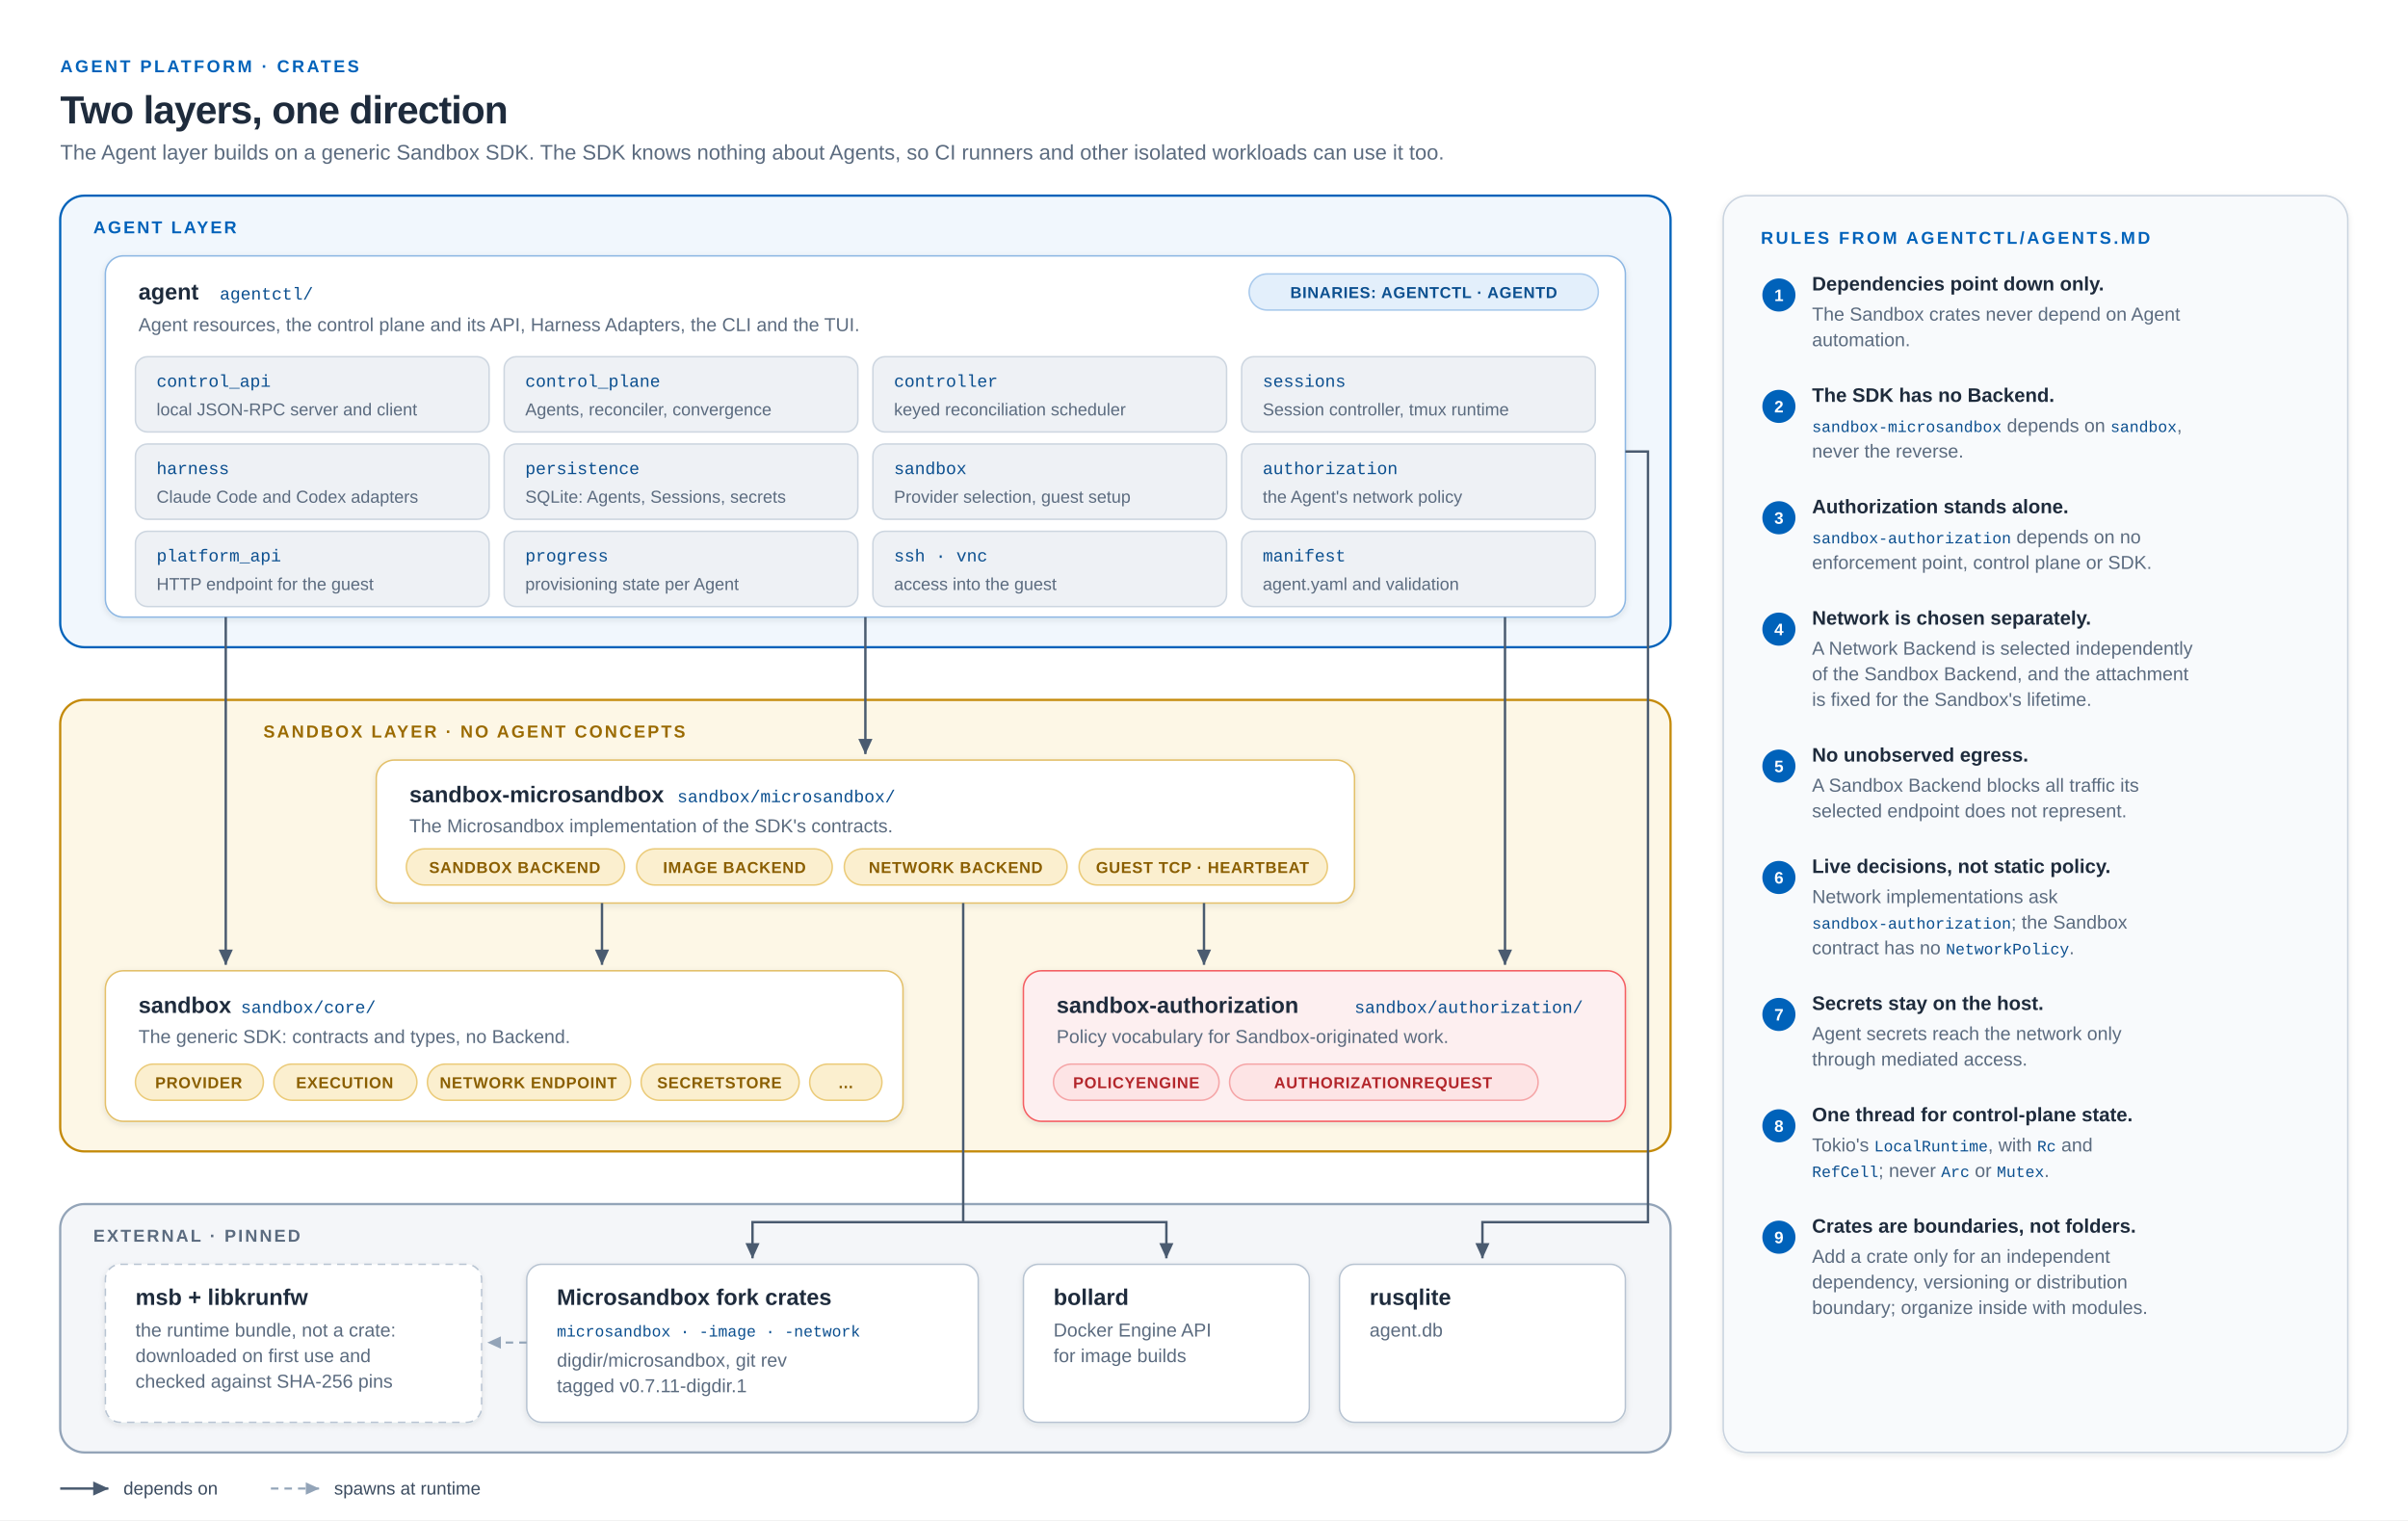
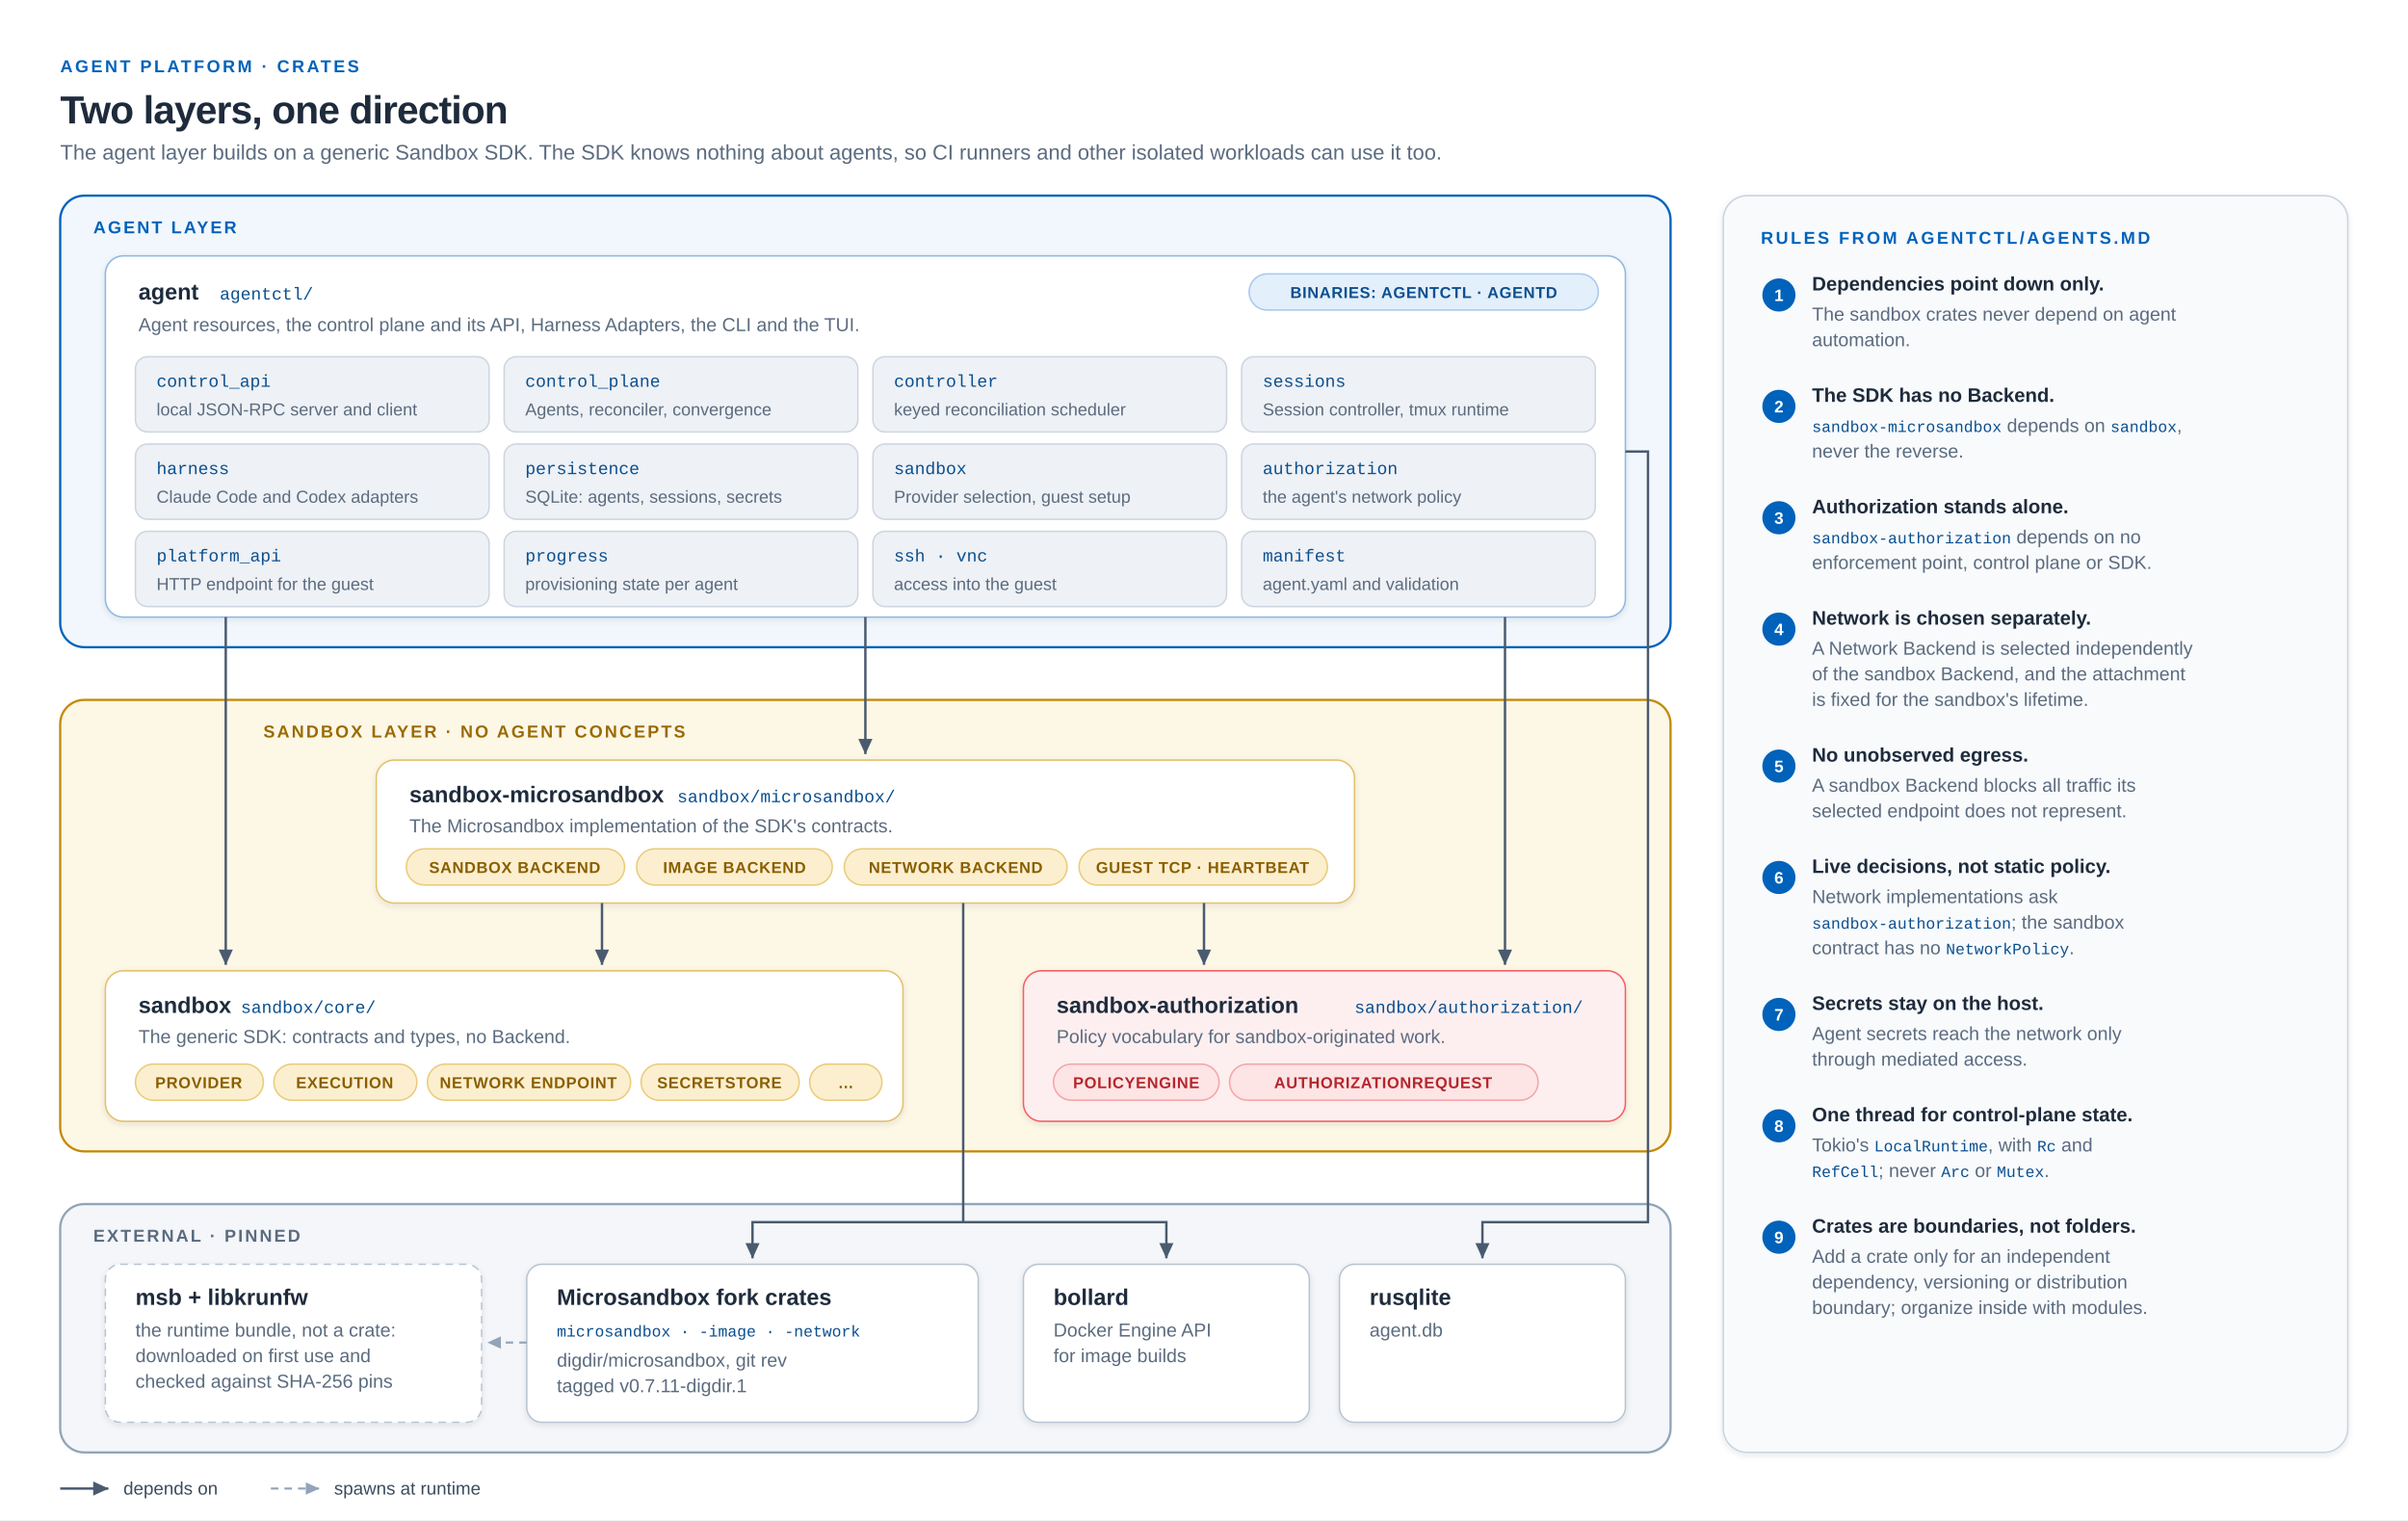
<svg xmlns="http://www.w3.org/2000/svg" viewBox="0 0 1600 1010" width="1600" height="1010">
  <style>
/* The same stylesheet is in every diagram; change it in all of them. Colours follow the Digdir palette used by the slides.
   Arial and its metric twins (Helvetica, Liberation Sans) render text at the same width everywhere. */
svg { font-family: Arial, Helvetica, "Liberation Sans", sans-serif; color: #1e2b3c; }
.canvas { fill: #ffffff; }
.mono, .code, .code-sm { font-family: Menlo, Consolas, "Liberation Mono", monospace; }

/* Text */
.title { font-size: 26px; font-weight: 700; fill: #1e2b3c; letter-spacing: -0.02em; }
.subtitle { font-size: 14px; fill: #5b6b7f; }
.kicker { font-size: 11.5px; font-weight: 650; letter-spacing: 0.14em; fill: #0062ba; }
.zone-label { font-size: 11.5px; font-weight: 650; letter-spacing: 0.12em; }
.h { font-size: 15px; font-weight: 650; fill: #1e2b3c; }
.h-sm { font-size: 13px; font-weight: 650; fill: #1e2b3c; }
.s { font-size: 12.5px; fill: #5b6b7f; }
.s-sm { font-size: 11.5px; fill: #5b6b7f; }
.code { font-size: 11.5px; font-weight: 500; fill: #0b4f8f; }
.code-sm { font-size: 10.5px; font-weight: 500; fill: #0b4f8f; }
.label { font-size: 11.5px; font-weight: 550; fill: #3b4b5f; }
.label-bg { fill: #ffffff; }
.step { font-size: 11px; font-weight: 700; fill: #ffffff; }
.legend { font-size: 12px; fill: #3b4b5f; }

/* Zones: trust domains and process boundaries */
.zone { stroke-width: 1.5; }
.zone-host { fill: #f1f7fd; stroke: #0062ba; }
.zone-host-label { fill: #0062ba; }
.zone-sandbox { fill: #fdf7e6; stroke: #c48a0a; stroke-dasharray: 7 5; }
.zone-sandbox-label { fill: #9a6a00; }
.zone-ext { fill: #f4f6f9; stroke: #93a4b8; }
.zone-ext-label { fill: #5b6b7f; }
.zone-proc { fill: #ffffff; fill-opacity: 0.6; stroke: #7d9bbd; stroke-dasharray: 3 4; }
.zone-proc-label { fill: #4a6585; }

/* Boxes */
.box { fill: #ffffff; stroke: #c9d3df; stroke-width: 1; filter: url(#shadow); }
.box-host { fill: #ffffff; stroke: #8db7e3; }
.box-sandbox { fill: #ffffff; stroke: #e3c06a; }
.box-session { fill: #edf8f2; stroke: #3fb27f; }
.box-secret { fill: #fdeff0; stroke: #f45f63; }
.box-ext { fill: #ffffff; stroke: #b8c4d2; }
.box-accent { fill: #0062ba; stroke: #0062ba; }
.box-accent-text { fill: #ffffff; }
.box-accent-sub { fill: #cfe3f7; }
.store { fill: #ffffff; stroke: #8db7e3; stroke-width: 1; }

/* Small rounded tags */
.tag { stroke-width: 1; }
.tag-blue { fill: #e3effb; stroke: #a8c9ec; }
.tag-amber { fill: #fbefcf; stroke: #ebcb7a; }
.tag-coral { fill: #fde4e5; stroke: #f5a5a7; }
.tag-green { fill: #dcf3e7; stroke: #96d6b6; }
.tag-gray { fill: #eef1f5; stroke: #cdd6e0; }
.tag-text { font-size: 10.5px; font-weight: 600; letter-spacing: 0.04em; }
.tag-text-blue { fill: #0b4f8f; }
.tag-text-amber { fill: #8a5e00; }
.tag-text-coral { fill: #b3262b; }
.tag-text-green { fill: #1f7a52; }
.tag-text-gray { fill: #4a5b70; }

/* Edges */
.edge { fill: none; stroke: #4a5b70; stroke-width: 1.6; }
.edge-blue { fill: none; stroke: #0062ba; stroke-width: 1.8; }
.edge-coral { fill: none; stroke: #e0474c; stroke-width: 1.8; }
.edge-green { fill: none; stroke: #2e9467; stroke-width: 1.8; }
.edge-amber { fill: none; stroke: #c48a0a; stroke-width: 1.8; }
.edge-muted { fill: none; stroke: #93a4b8; stroke-width: 1.4; stroke-dasharray: 5 4; }
.dashed { stroke-dasharray: 6 4; }
.blocked { fill: none; stroke: #e0474c; stroke-width: 1.8; stroke-dasharray: 2 4; }

/* Step badges for sequences */
.badge { fill: #0062ba; }
.badge-coral { fill: #e0474c; }
.lifeline { stroke: #b8c4d2; stroke-width: 1.2; stroke-dasharray: 4 5; }
.activation { fill: #e3effb; stroke: #8db7e3; }
.divider { stroke: #dfe5ec; stroke-width: 1; }
</style>
  <defs>
    <filter id="shadow" x="-10%" y="-10%" width="120%" height="140%">
      <feDropShadow dx="0" dy="1.5" stdDeviation="2" flood-color="#1e2b3c" flood-opacity="0.10" />
    </filter>
    <marker id="arrow" viewBox="0 0 10 10" refX="9" refY="5" markerWidth="7" markerHeight="7" orient="auto-start-reverse">
      <path d="M0,0.8 L9.2,5 L0,9.2 Z" fill="#4a5b70" />
    </marker>
    <marker id="arrow-blue" viewBox="0 0 10 10" refX="9" refY="5" markerWidth="7" markerHeight="7" orient="auto-start-reverse">
      <path d="M0,0.8 L9.2,5 L0,9.2 Z" fill="#0062ba" />
    </marker>
    <marker id="arrow-coral" viewBox="0 0 10 10" refX="9" refY="5" markerWidth="7" markerHeight="7" orient="auto-start-reverse">
      <path d="M0,0.8 L9.2,5 L0,9.2 Z" fill="#e0474c" />
    </marker>
    <marker id="arrow-green" viewBox="0 0 10 10" refX="9" refY="5" markerWidth="7" markerHeight="7" orient="auto-start-reverse">
      <path d="M0,0.8 L9.2,5 L0,9.2 Z" fill="#2e9467" />
    </marker>
    <marker id="arrow-amber" viewBox="0 0 10 10" refX="9" refY="5" markerWidth="7" markerHeight="7" orient="auto-start-reverse">
      <path d="M0,0.8 L9.2,5 L0,9.2 Z" fill="#c48a0a" />
    </marker>
    <marker id="arrow-muted" viewBox="0 0 10 10" refX="9" refY="5" markerWidth="7" markerHeight="7" orient="auto-start-reverse">
      <path d="M0,0.8 L9.2,5 L0,9.2 Z" fill="#93a4b8" />
    </marker>
    <marker id="stop" viewBox="0 0 12 12" refX="6" refY="6" markerWidth="11" markerHeight="11">
      <path d="M2,2 L10,10 M10,2 L2,10" stroke="#e0474c" stroke-width="2.4" stroke-linecap="round" />
    </marker>
  </defs>
  <rect class="canvas" width="1600" height="1010" />
  <text class="kicker" x="40" y="48">AGENT PLATFORM · CRATES</text>
  <text class="title" x="40" y="82">Two layers, one direction</text>
-   <text class="subtitle" x="40" y="106">The Agent layer builds on a generic Sandbox SDK. The SDK knows nothing about Agents, so CI runners and other isolated workloads can use it too.</text>
+   <text class="subtitle" x="40" y="106">The agent layer builds on a generic Sandbox SDK. The SDK knows nothing about agents, so CI runners and other isolated workloads can use it too.</text>
  <rect class="zone zone-host" x="40" y="130" width="1070" height="300" rx="16" />
  <text class="zone-label zone-host-label" x="62" y="155">AGENT LAYER</text>
  <rect class="box box-host" x="70" y="170" width="1010" height="240" rx="12" />
  <text class="h" x="92" y="199">agent</text>
  <text class="code" x="146" y="199">agentctl/</text>
  <rect class="tag tag-blue" x="830" y="182" width="232" height="24" rx="12" />
  <text class="tag-text tag-text-blue" x="946" y="198" text-anchor="middle">BINARIES: AGENTCTL · AGENTD</text>
  <text class="s" x="92" y="220">Agent resources, the control plane and its API, Harness Adapters, the CLI and the TUI.</text>
  <g>
    <rect class="tag tag-gray" x="90" y="237" width="235" height="50" rx="8" />
    <text class="code" x="104" y="257">control_api</text>
    <text class="s-sm" x="104" y="276">local JSON-RPC server and client</text>
    <rect class="tag tag-gray" x="335" y="237" width="235" height="50" rx="8" />
    <text class="code" x="349" y="257">control_plane</text>
    <text class="s-sm" x="349" y="276">Agents, reconciler, convergence</text>
    <rect class="tag tag-gray" x="580" y="237" width="235" height="50" rx="8" />
    <text class="code" x="594" y="257">controller</text>
    <text class="s-sm" x="594" y="276">keyed reconciliation scheduler</text>
    <rect class="tag tag-gray" x="825" y="237" width="235" height="50" rx="8" />
    <text class="code" x="839" y="257">sessions</text>
    <text class="s-sm" x="839" y="276">Session controller, tmux runtime</text>
    <rect class="tag tag-gray" x="90" y="295" width="235" height="50" rx="8" />
    <text class="code" x="104" y="315">harness</text>
    <text class="s-sm" x="104" y="334">Claude Code and Codex adapters</text>
    <rect class="tag tag-gray" x="335" y="295" width="235" height="50" rx="8" />
    <text class="code" x="349" y="315">persistence</text>
-     <text class="s-sm" x="349" y="334">SQLite: Agents, Sessions, secrets</text>
+     <text class="s-sm" x="349" y="334">SQLite: agents, sessions, secrets</text>
    <rect class="tag tag-gray" x="580" y="295" width="235" height="50" rx="8" />
    <text class="code" x="594" y="315">sandbox</text>
    <text class="s-sm" x="594" y="334">Provider selection, guest setup</text>
    <rect class="tag tag-gray" x="825" y="295" width="235" height="50" rx="8" />
    <text class="code" x="839" y="315">authorization</text>
-     <text class="s-sm" x="839" y="334">the Agent's network policy</text>
+     <text class="s-sm" x="839" y="334">the agent's network policy</text>
    <rect class="tag tag-gray" x="90" y="353" width="235" height="50" rx="8" />
    <text class="code" x="104" y="373">platform_api</text>
    <text class="s-sm" x="104" y="392">HTTP endpoint for the guest</text>
    <rect class="tag tag-gray" x="335" y="353" width="235" height="50" rx="8" />
    <text class="code" x="349" y="373">progress</text>
-     <text class="s-sm" x="349" y="392">provisioning state per Agent</text>
+     <text class="s-sm" x="349" y="392">provisioning state per agent</text>
    <rect class="tag tag-gray" x="580" y="353" width="235" height="50" rx="8" />
    <text class="code" x="594" y="373">ssh · vnc</text>
    <text class="s-sm" x="594" y="392">access into the guest</text>
    <rect class="tag tag-gray" x="825" y="353" width="235" height="50" rx="8" />
    <text class="code" x="839" y="373">manifest</text>
    <text class="s-sm" x="839" y="392">agent.yaml and validation</text>
  </g>
  <rect class="zone zone-sandbox" x="40" y="465" width="1070" height="300" rx="16" style="stroke-dasharray:none" />
  <text class="zone-label zone-sandbox-label" x="175" y="490">SANDBOX LAYER · NO AGENT CONCEPTS</text>
  <rect class="box box-sandbox" x="250" y="505" width="650" height="95" rx="12" />
  <text class="h" x="272" y="533">sandbox-microsandbox</text>
  <text class="code" x="450" y="533">sandbox/microsandbox/</text>
  <text class="s" x="272" y="553">The Microsandbox implementation of the SDK's contracts.</text>
  <g>
    <rect class="tag tag-amber" x="270" y="564" width="145" height="24" rx="12" />
    <text class="tag-text tag-text-amber" x="342" y="580" text-anchor="middle">SANDBOX BACKEND</text>
    <rect class="tag tag-amber" x="423" y="564" width="130" height="24" rx="12" />
    <text class="tag-text tag-text-amber" x="488" y="580" text-anchor="middle">IMAGE BACKEND</text>
    <rect class="tag tag-amber" x="561" y="564" width="148" height="24" rx="12" />
    <text class="tag-text tag-text-amber" x="635" y="580" text-anchor="middle">NETWORK BACKEND</text>
    <rect class="tag tag-amber" x="717" y="564" width="165" height="24" rx="12" />
    <text class="tag-text tag-text-amber" x="799" y="580" text-anchor="middle">GUEST TCP · HEARTBEAT</text>
  </g>
  <rect class="box box-sandbox" x="70" y="645" width="530" height="100" rx="12" />
  <text class="h" x="92" y="673">sandbox</text>
  <text class="code" x="160" y="673">sandbox/core/</text>
  <text class="s" x="92" y="693">The generic SDK: contracts and types, no Backend.</text>
  <g>
    <rect class="tag tag-amber" x="90" y="707" width="85" height="24" rx="12" />
    <text class="tag-text tag-text-amber" x="132" y="723" text-anchor="middle">PROVIDER</text>
    <rect class="tag tag-amber" x="182" y="707" width="95" height="24" rx="12" />
    <text class="tag-text tag-text-amber" x="229" y="723" text-anchor="middle">EXECUTION</text>
    <rect class="tag tag-amber" x="284" y="707" width="135" height="24" rx="12" />
    <text class="tag-text tag-text-amber" x="351" y="723" text-anchor="middle">NETWORK ENDPOINT</text>
    <rect class="tag tag-amber" x="426" y="707" width="105" height="24" rx="12" />
    <text class="tag-text tag-text-amber" x="478" y="723" text-anchor="middle">SECRETSTORE</text>
    <rect class="tag tag-amber" x="538" y="707" width="48" height="24" rx="12" />
    <text class="tag-text tag-text-amber" x="562" y="723" text-anchor="middle">…</text>
  </g>
  <rect class="box box-secret" x="680" y="645" width="400" height="100" rx="12" />
  <text class="h" x="702" y="673">sandbox-authorization</text>
  <text class="code" x="900" y="673">sandbox/authorization/</text>
-   <text class="s" x="702" y="693">Policy vocabulary for Sandbox-originated work.</text>
+   <text class="s" x="702" y="693">Policy vocabulary for sandbox-originated work.</text>
  <g>
    <rect class="tag tag-coral" x="700" y="707" width="110" height="24" rx="12" />
    <text class="tag-text tag-text-coral" x="755" y="723" text-anchor="middle">POLICYENGINE</text>
    <rect class="tag tag-coral" x="817" y="707" width="205" height="24" rx="12" />
    <text class="tag-text tag-text-coral" x="919" y="723" text-anchor="middle">AUTHORIZATIONREQUEST</text>
  </g>
  <rect class="zone zone-ext" x="40" y="800" width="1070" height="165" rx="16" />
  <text class="zone-label zone-ext-label" x="62" y="825">EXTERNAL · PINNED</text>
  <rect class="box box-ext" x="70" y="840" width="250" height="105" rx="10" style="stroke-dasharray:5 4" />
  <text class="h" x="90" y="867">msb + libkrunfw</text>
  <text class="s" x="90" y="888">the runtime bundle, not a crate:</text>
  <text class="s" x="90" y="905">downloaded on first use and</text>
  <text class="s" x="90" y="922">checked against SHA-256 pins</text>
  <rect class="box box-ext" x="350" y="840" width="300" height="105" rx="10" />
  <text class="h" x="370" y="867">Microsandbox fork crates</text>
  <text class="code-sm" x="370" y="888">microsandbox · -image · -network</text>
  <text class="s" x="370" y="908">digdir/microsandbox, git rev</text>
  <text class="s" x="370" y="925">tagged v0.7.11-digdir.1</text>
  <rect class="box box-ext" x="680" y="840" width="190" height="105" rx="10" />
  <text class="h" x="700" y="867">bollard</text>
  <text class="s" x="700" y="888">Docker Engine API</text>
  <text class="s" x="700" y="905">for image builds</text>
  <rect class="box box-ext" x="890" y="840" width="190" height="105" rx="10" />
  <text class="h" x="910" y="867">rusqlite</text>
  <text class="s" x="910" y="888">agent.db</text>
  <path class="edge" d="M575,410 V501" marker-end="url(#arrow)" />
  <path class="edge" d="M150,410 V641" marker-end="url(#arrow)" />
  <path class="edge" d="M1000,410 V641" marker-end="url(#arrow)" />
  <path class="edge" d="M400,600 V641" marker-end="url(#arrow)" />
  <path class="edge" d="M800,600 V641" marker-end="url(#arrow)" />
  <path class="edge" d="M640,600 V812 H500 V836" marker-end="url(#arrow)" />
  <path class="edge" d="M640,812 H775 V836" marker-end="url(#arrow)" />
  <path class="edge" d="M1080,300 H1095 V812 H985 V836" marker-end="url(#arrow)" />
  <path class="edge-muted" d="M350,892 H324" marker-end="url(#arrow-muted)" />
  <rect class="box" x="1145" y="130" width="415" height="835" rx="16" style="fill:#f8fafc" />
  <text class="kicker" x="1170" y="162">RULES FROM AGENTCTL/AGENTS.MD</text>
  <g class="s">
    <circle class="badge" cx="1182" cy="196" r="11" />
    <text class="step" x="1182" y="200" text-anchor="middle">1</text>
    <text x="1204" y="193">
      <tspan class="h-sm">Dependencies point down only.</tspan>
    </text>
-     <text x="1204" y="213">The Sandbox crates never depend on Agent</text>
+     <text x="1204" y="213">The sandbox crates never depend on agent</text>
    <text x="1204" y="230">automation.</text>
    <circle class="badge" cx="1182" cy="270" r="11" />
    <text class="step" x="1182" y="274" text-anchor="middle">2</text>
    <text x="1204" y="267">
      <tspan class="h-sm">The SDK has no Backend.</tspan>
    </text>
    <text x="1204" y="287">
      <tspan class="code-sm">sandbox-microsandbox</tspan> depends on <tspan class="code-sm">sandbox</tspan>,</text>
    <text x="1204" y="304">never the reverse.</text>
    <circle class="badge" cx="1182" cy="344" r="11" />
    <text class="step" x="1182" y="348" text-anchor="middle">3</text>
    <text x="1204" y="341">
      <tspan class="h-sm">Authorization stands alone.</tspan>
    </text>
    <text x="1204" y="361">
      <tspan class="code-sm">sandbox-authorization</tspan> depends on no</text>
    <text x="1204" y="378">enforcement point, control plane or SDK.</text>
    <circle class="badge" cx="1182" cy="418" r="11" />
    <text class="step" x="1182" y="422" text-anchor="middle">4</text>
    <text x="1204" y="415">
      <tspan class="h-sm">Network is chosen separately.</tspan>
    </text>
    <text x="1204" y="435">A Network Backend is selected independently</text>
-     <text x="1204" y="452">of the Sandbox Backend, and the attachment</text>
-     <text x="1204" y="469">is fixed for the Sandbox's lifetime.</text>
+     <text x="1204" y="452">of the sandbox Backend, and the attachment</text>
+     <text x="1204" y="469">is fixed for the sandbox's lifetime.</text>
    <circle class="badge" cx="1182" cy="509" r="11" />
    <text class="step" x="1182" y="513" text-anchor="middle">5</text>
    <text x="1204" y="506">
      <tspan class="h-sm">No unobserved egress.</tspan>
    </text>
-     <text x="1204" y="526">A Sandbox Backend blocks all traffic its</text>
+     <text x="1204" y="526">A sandbox Backend blocks all traffic its</text>
    <text x="1204" y="543">selected endpoint does not represent.</text>
    <circle class="badge" cx="1182" cy="583" r="11" />
    <text class="step" x="1182" y="587" text-anchor="middle">6</text>
    <text x="1204" y="580">
      <tspan class="h-sm">Live decisions, not static policy.</tspan>
    </text>
    <text x="1204" y="600">Network implementations ask</text>
    <text x="1204" y="617">
-       <tspan class="code-sm">sandbox-authorization</tspan>; the Sandbox</text>
+       <tspan class="code-sm">sandbox-authorization</tspan>; the sandbox</text>
    <text x="1204" y="634">contract has no <tspan class="code-sm">NetworkPolicy</tspan>.</text>
    <circle class="badge" cx="1182" cy="674" r="11" />
    <text class="step" x="1182" y="678" text-anchor="middle">7</text>
    <text x="1204" y="671">
      <tspan class="h-sm">Secrets stay on the host.</tspan>
    </text>
    <text x="1204" y="691">Agent secrets reach the network only</text>
    <text x="1204" y="708">through mediated access.</text>
    <circle class="badge" cx="1182" cy="748" r="11" />
    <text class="step" x="1182" y="752" text-anchor="middle">8</text>
    <text x="1204" y="745">
      <tspan class="h-sm">One thread for control-plane state.</tspan>
    </text>
    <text x="1204" y="765">Tokio's <tspan class="code-sm">LocalRuntime</tspan>, with <tspan class="code-sm">Rc</tspan> and</text>
    <text x="1204" y="782">
      <tspan class="code-sm">RefCell</tspan>; never <tspan class="code-sm">Arc</tspan> or <tspan class="code-sm">Mutex</tspan>.</text>
    <circle class="badge" cx="1182" cy="822" r="11" />
    <text class="step" x="1182" y="826" text-anchor="middle">9</text>
    <text x="1204" y="819">
      <tspan class="h-sm">Crates are boundaries, not folders.</tspan>
    </text>
    <text x="1204" y="839">Add a crate only for an independent</text>
    <text x="1204" y="856">dependency, versioning or distribution</text>
    <text x="1204" y="873">boundary; organize inside with modules.</text>
  </g>
  <g transform="translate(40 993)">
    <path class="edge" d="M0,-4 H32" marker-end="url(#arrow)" />
    <text class="legend" x="42" y="0">depends on</text>
    <path class="edge-muted" d="M140,-4 H172" marker-end="url(#arrow-muted)" />
    <text class="legend" x="182" y="0">spawns at runtime</text>
  </g>
</svg>
